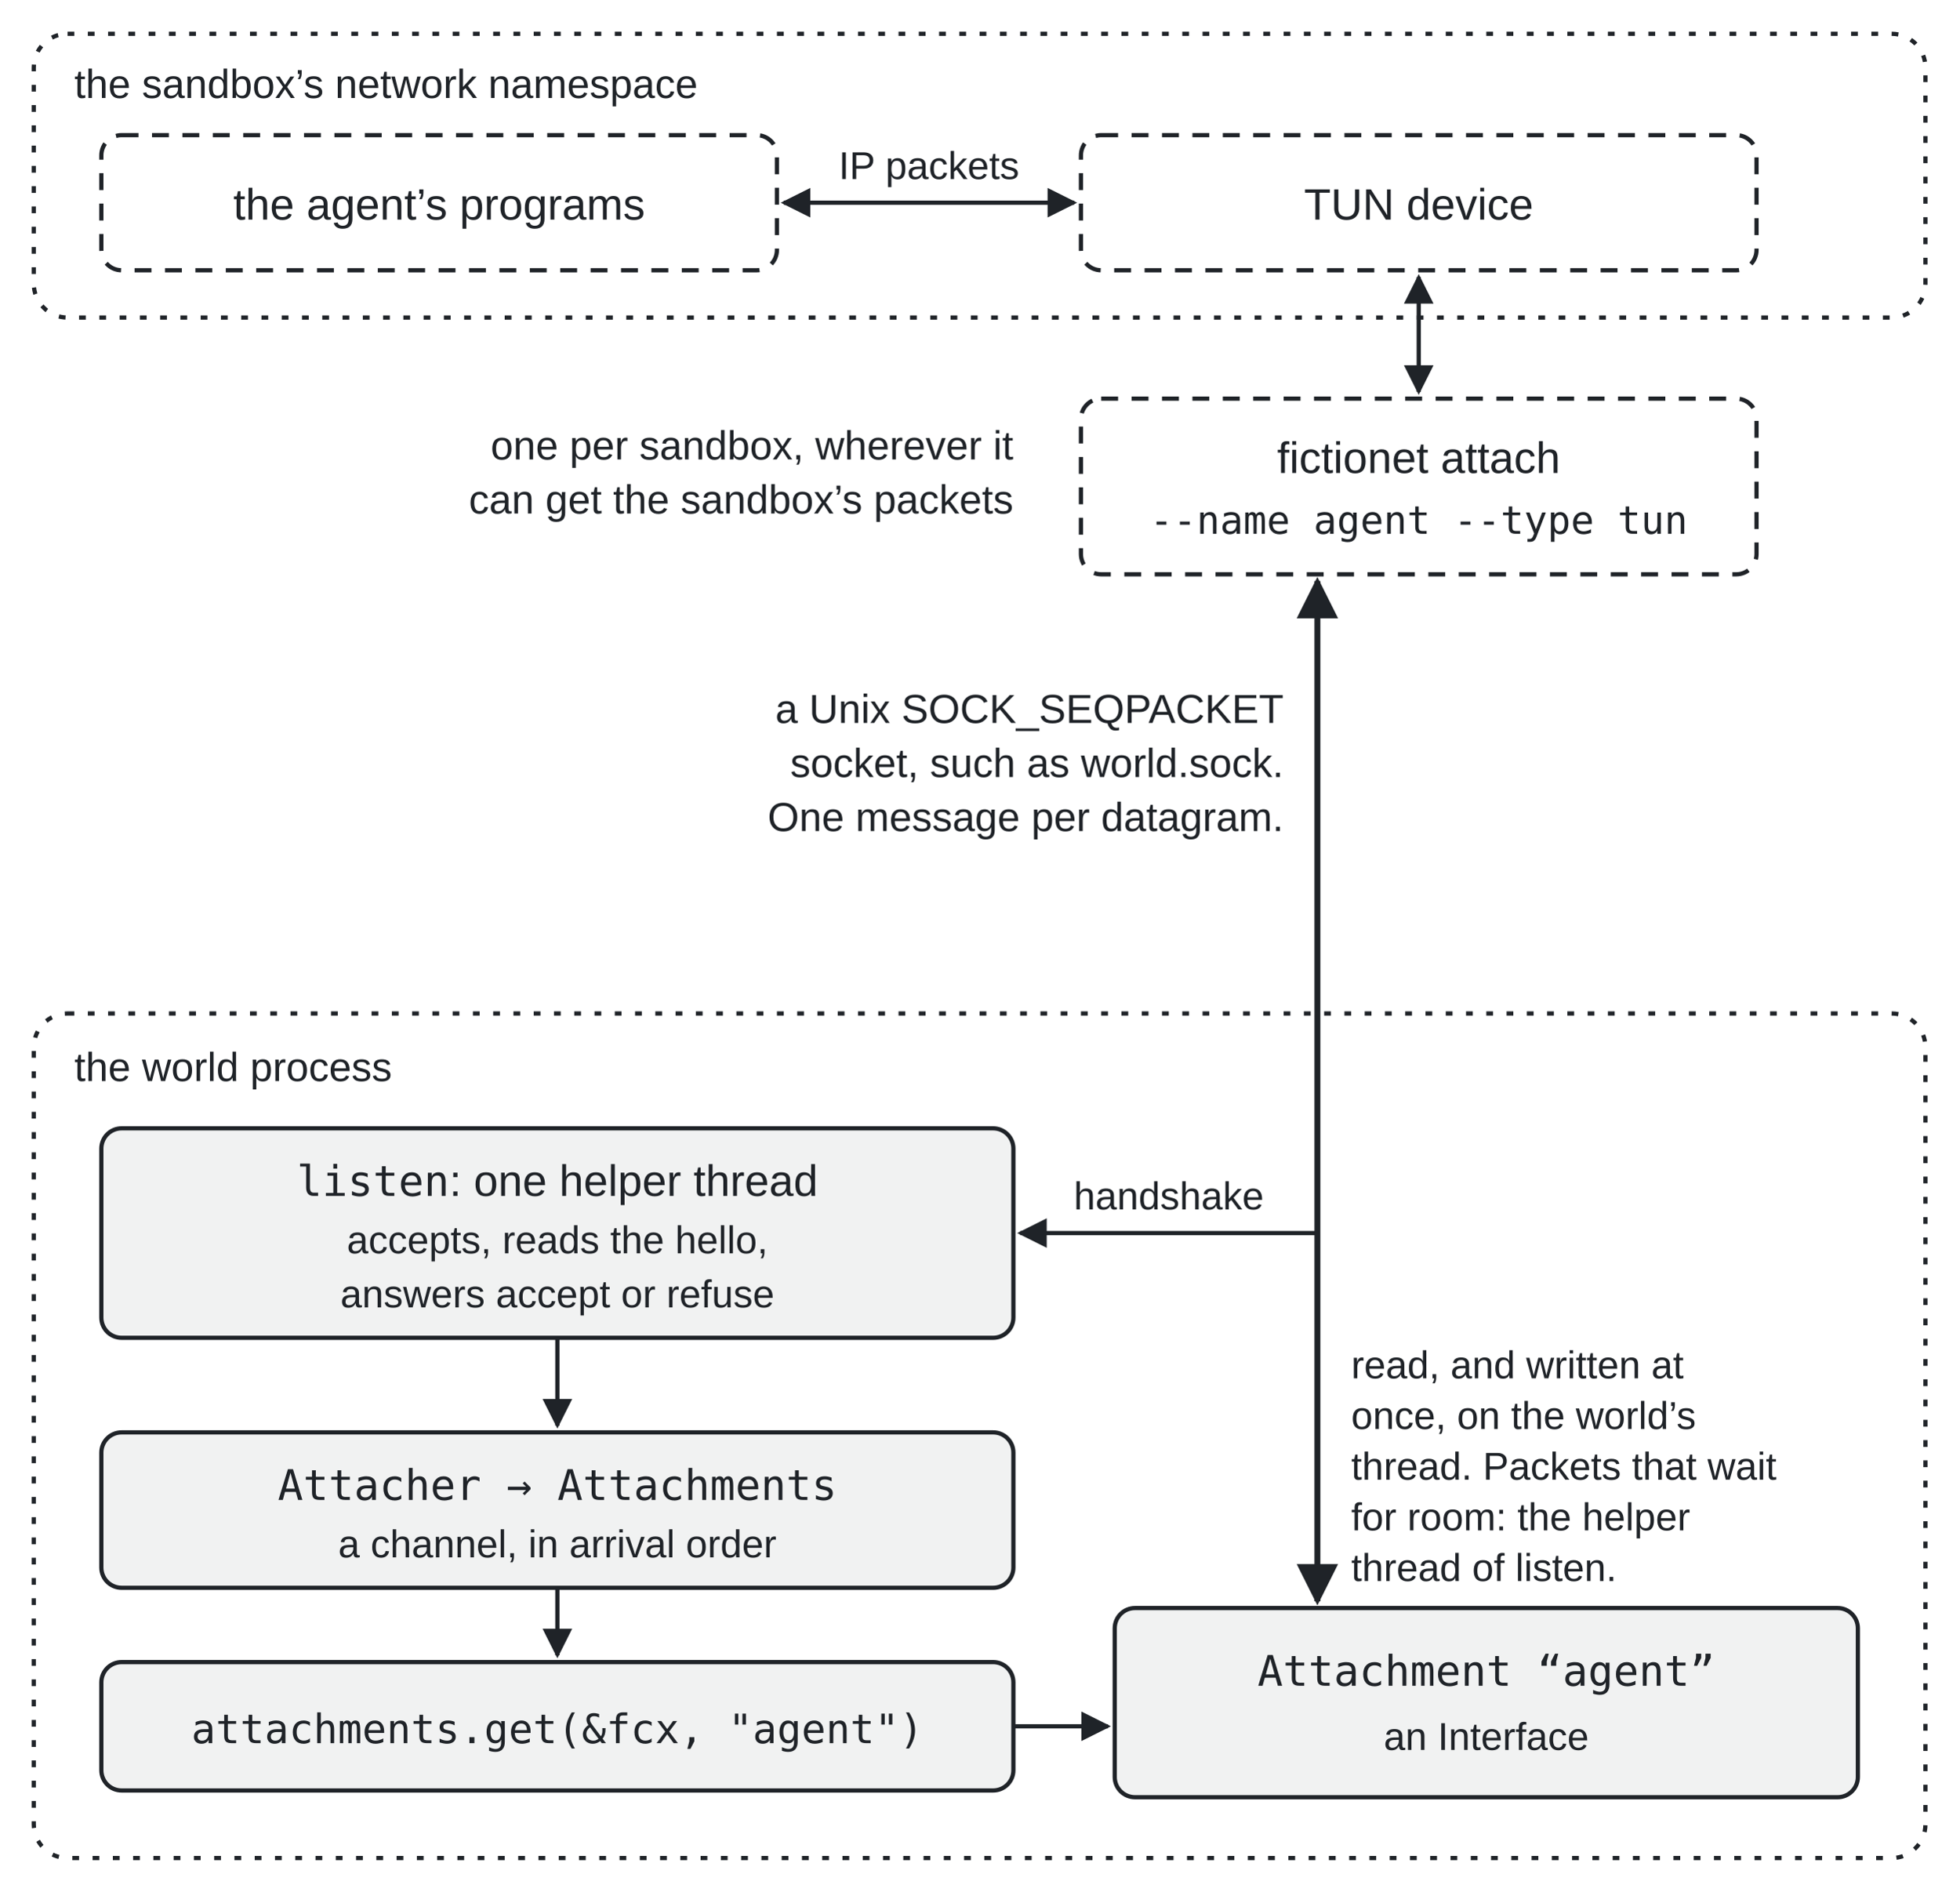
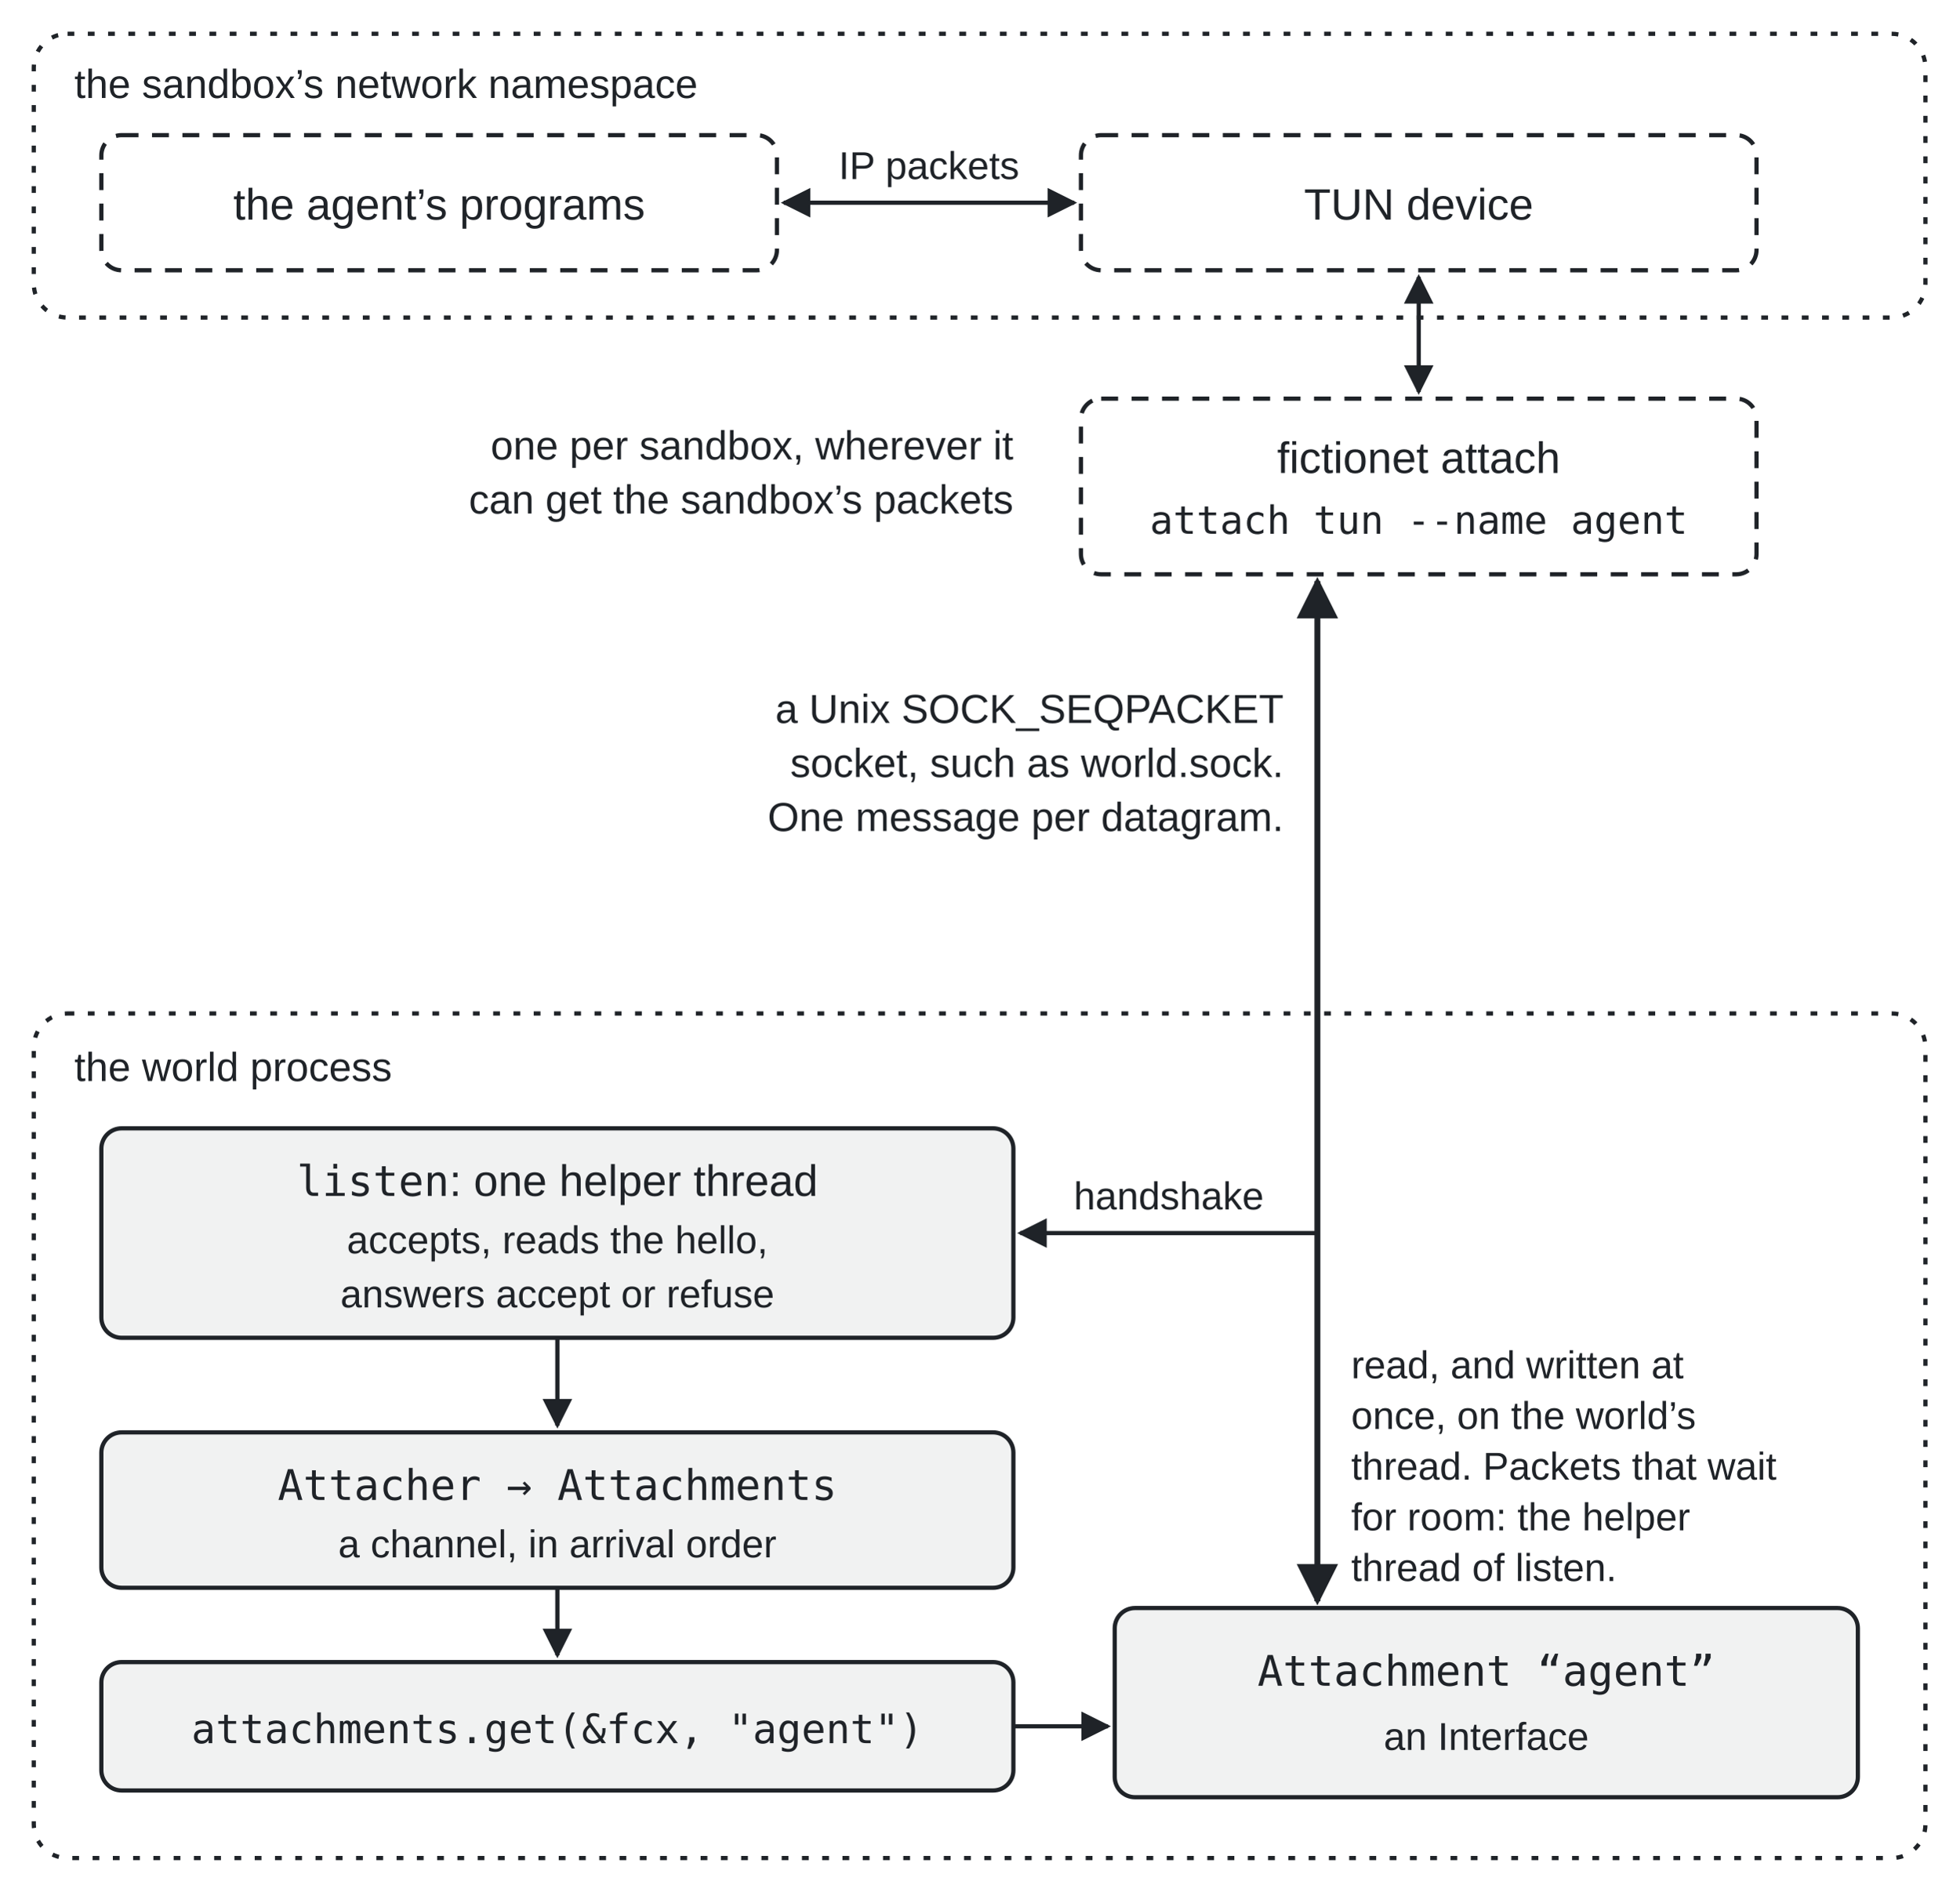
<svg xmlns="http://www.w3.org/2000/svg" viewBox="0 0 580 560" role="img" aria-labelledby="fn-attach-t fn-attach-d" width="580" height="560">
  <style>svg:root{color:#1f2328}@media (prefers-color-scheme:dark){svg:root{color:#e6edf3}}</style>
  <defs>
    <marker id="fn-attach-a" viewBox="0 0 10 10" refX="9" refY="5" markerWidth="7" markerHeight="7" orient="auto-start-reverse">
      <path d="M0,0 L10,5 L0,10 z" fill="currentColor" />
    </marker>
  </defs>
  <g fill="none" stroke="currentColor" stroke-width="1.25">
    <rect x="10" y="10" width="560" height="84" rx="10" stroke-dasharray="2 4" />
    <rect x="10" y="300" width="560" height="250" rx="10" stroke-dasharray="2 4" />
    <rect x="30" y="40" width="200" height="40" rx="6" stroke-dasharray="5 4" />
    <rect x="320" y="40" width="200" height="40" rx="6" stroke-dasharray="5 4" />
    <rect x="320" y="118" width="200" height="52" rx="6" stroke-dasharray="5 4" />
    <rect x="30" y="334" width="270" height="62" rx="6" fill="currentColor" fill-opacity="0.06" />
    <rect x="30" y="424" width="270" height="46" rx="6" fill="currentColor" fill-opacity="0.06" />
    <rect x="30" y="492" width="270" height="38" rx="6" fill="currentColor" fill-opacity="0.06" />
    <rect x="330" y="476" width="220" height="56" rx="6" fill="currentColor" fill-opacity="0.06" />
    <path d="M232,60 H318" marker-start="url(#fn-attach-a)" marker-end="url(#fn-attach-a)" />
    <path d="M420,82 V116" marker-start="url(#fn-attach-a)" marker-end="url(#fn-attach-a)" />
    <path d="M390,172 V474" stroke-width="1.75" marker-start="url(#fn-attach-a)" marker-end="url(#fn-attach-a)" />
    <path d="M390,365 H302" marker-end="url(#fn-attach-a)" />
    <path d="M165,396 V422" marker-end="url(#fn-attach-a)" />
    <path d="M165,470 V490" marker-end="url(#fn-attach-a)" />
    <path d="M300,511 H328" marker-end="url(#fn-attach-a)" />
  </g>
  <g fill="currentColor" font-family="'Fira Sans',Arial,sans-serif" font-size="13">
    <text x="22" y="29" font-size="12">the sandbox’s network namespace</text>
    <text x="130" y="65" text-anchor="middle">the agent’s programs</text>
    <text x="420" y="65" text-anchor="middle">TUN device</text>
    <text x="275" y="53" text-anchor="middle" font-size="11.5">IP packets</text>
    <text x="420" y="140" text-anchor="middle">fictionet attach</text>
-     <text x="420" y="158" text-anchor="middle" font-family="'Source Code Pro',monospace" font-size="11.5">--name agent --type tun</text>
+     <text x="420" y="158" text-anchor="middle" font-family="'Source Code Pro',monospace" font-size="11.5">attach tun --name agent</text>
    <text x="300" y="136" text-anchor="end" font-size="12">one per sandbox, wherever it</text>
    <text x="300" y="152" text-anchor="end" font-size="12">can get the sandbox’s packets</text>
    <text x="380" y="214" text-anchor="end" font-size="12">a Unix SOCK_SEQPACKET</text>
    <text x="380" y="230" text-anchor="end" font-size="12">socket, such as world.sock.</text>
    <text x="380" y="246" text-anchor="end" font-size="12">One message per datagram.</text>
    <text x="22" y="320" font-size="12">the world process</text>
    <text x="165" y="354" text-anchor="middle">
      <tspan font-family="'Source Code Pro',monospace" font-size="12.5">listen</tspan>: one helper thread</text>
    <text x="165" y="371" text-anchor="middle" font-size="11.5">accepts, reads the hello,</text>
    <text x="165" y="387" text-anchor="middle" font-size="11.5">answers accept or refuse</text>
    <text x="346" y="358" text-anchor="middle" font-size="11.5">handshake</text>
    <text x="165" y="444" text-anchor="middle" font-family="'Source Code Pro',monospace" font-size="12.5">Attacher → Attachments</text>
    <text x="165" y="461" text-anchor="middle" font-size="11.5">a channel, in arrival order</text>
    <text x="165" y="516" text-anchor="middle" font-family="'Source Code Pro',monospace" font-size="12">attachments.get(&amp;fcx, "agent")</text>
    <text x="400" y="408" font-size="11.5">read, and written at</text>
    <text x="400" y="423" font-size="11.5">once, on the world’s</text>
    <text x="400" y="438" font-size="11.5">thread. Packets that wait</text>
    <text x="400" y="453" font-size="11.5">for room: the helper</text>
    <text x="400" y="468" font-size="11.5">thread of listen.</text>
    <text x="440" y="499" text-anchor="middle" font-family="'Source Code Pro',monospace" font-size="12.5">Attachment “agent”</text>
    <text x="440" y="518" text-anchor="middle" font-size="11.5">an Interface</text>
  </g>
</svg>
